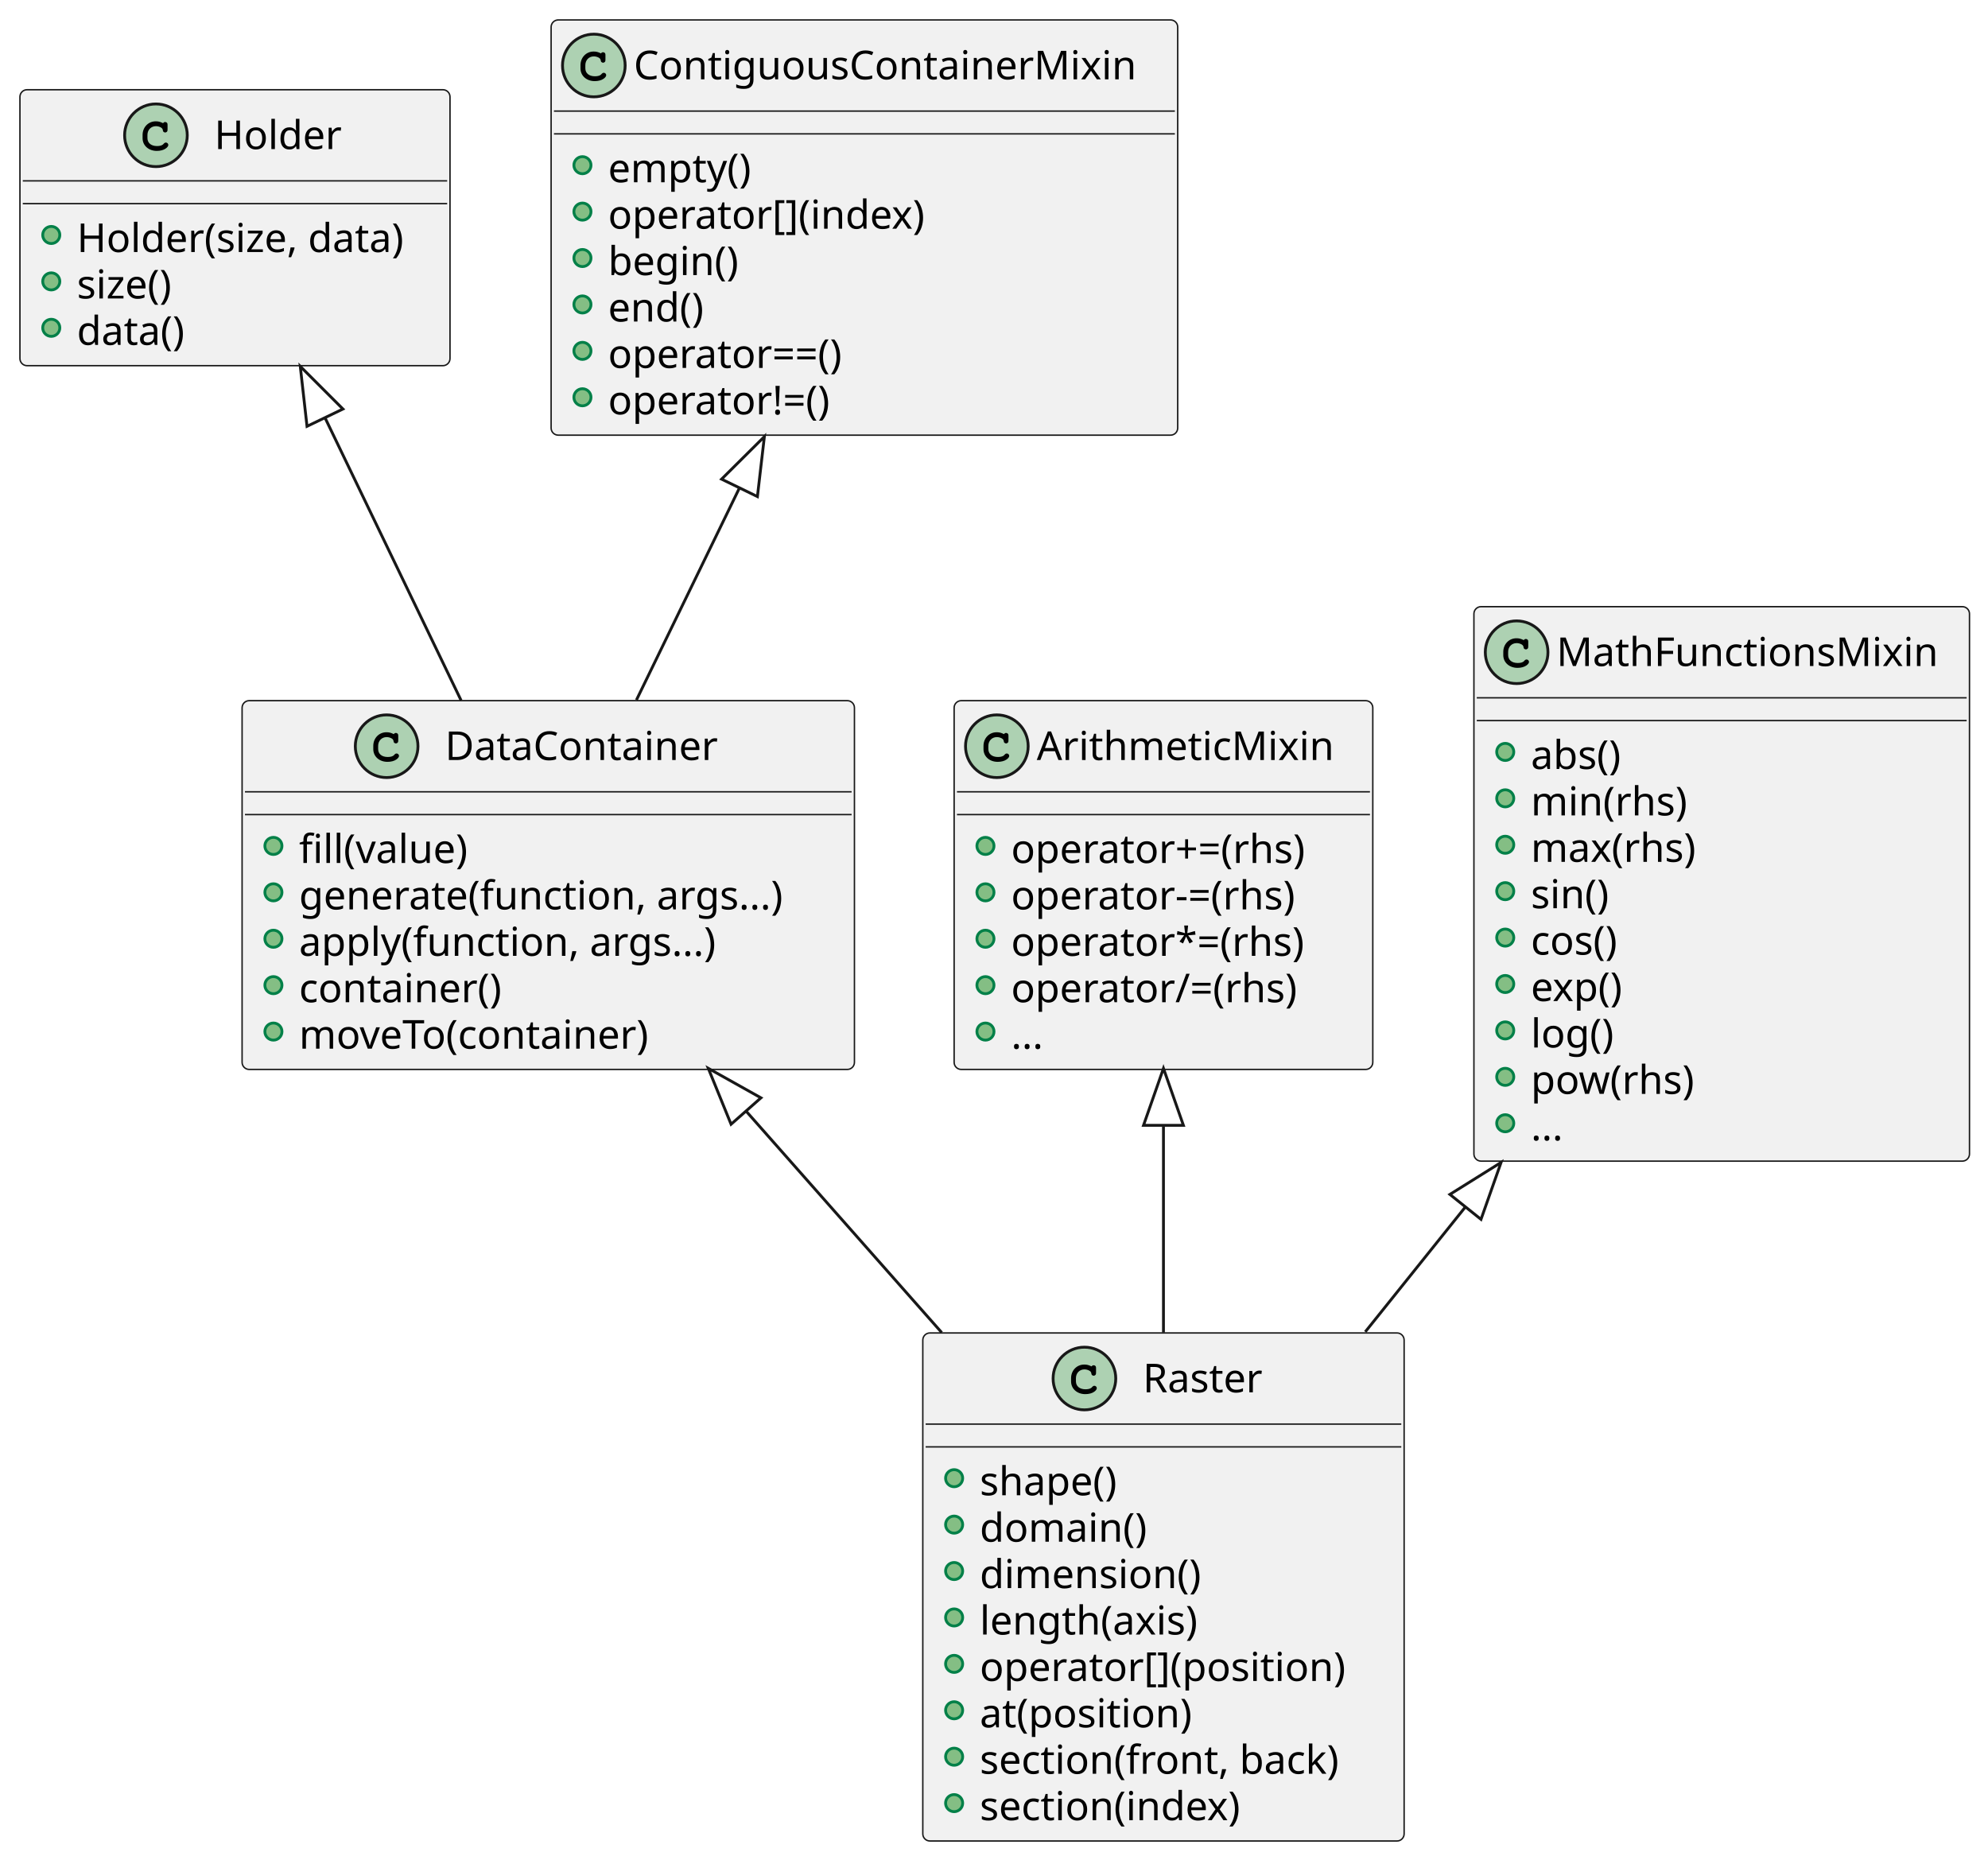
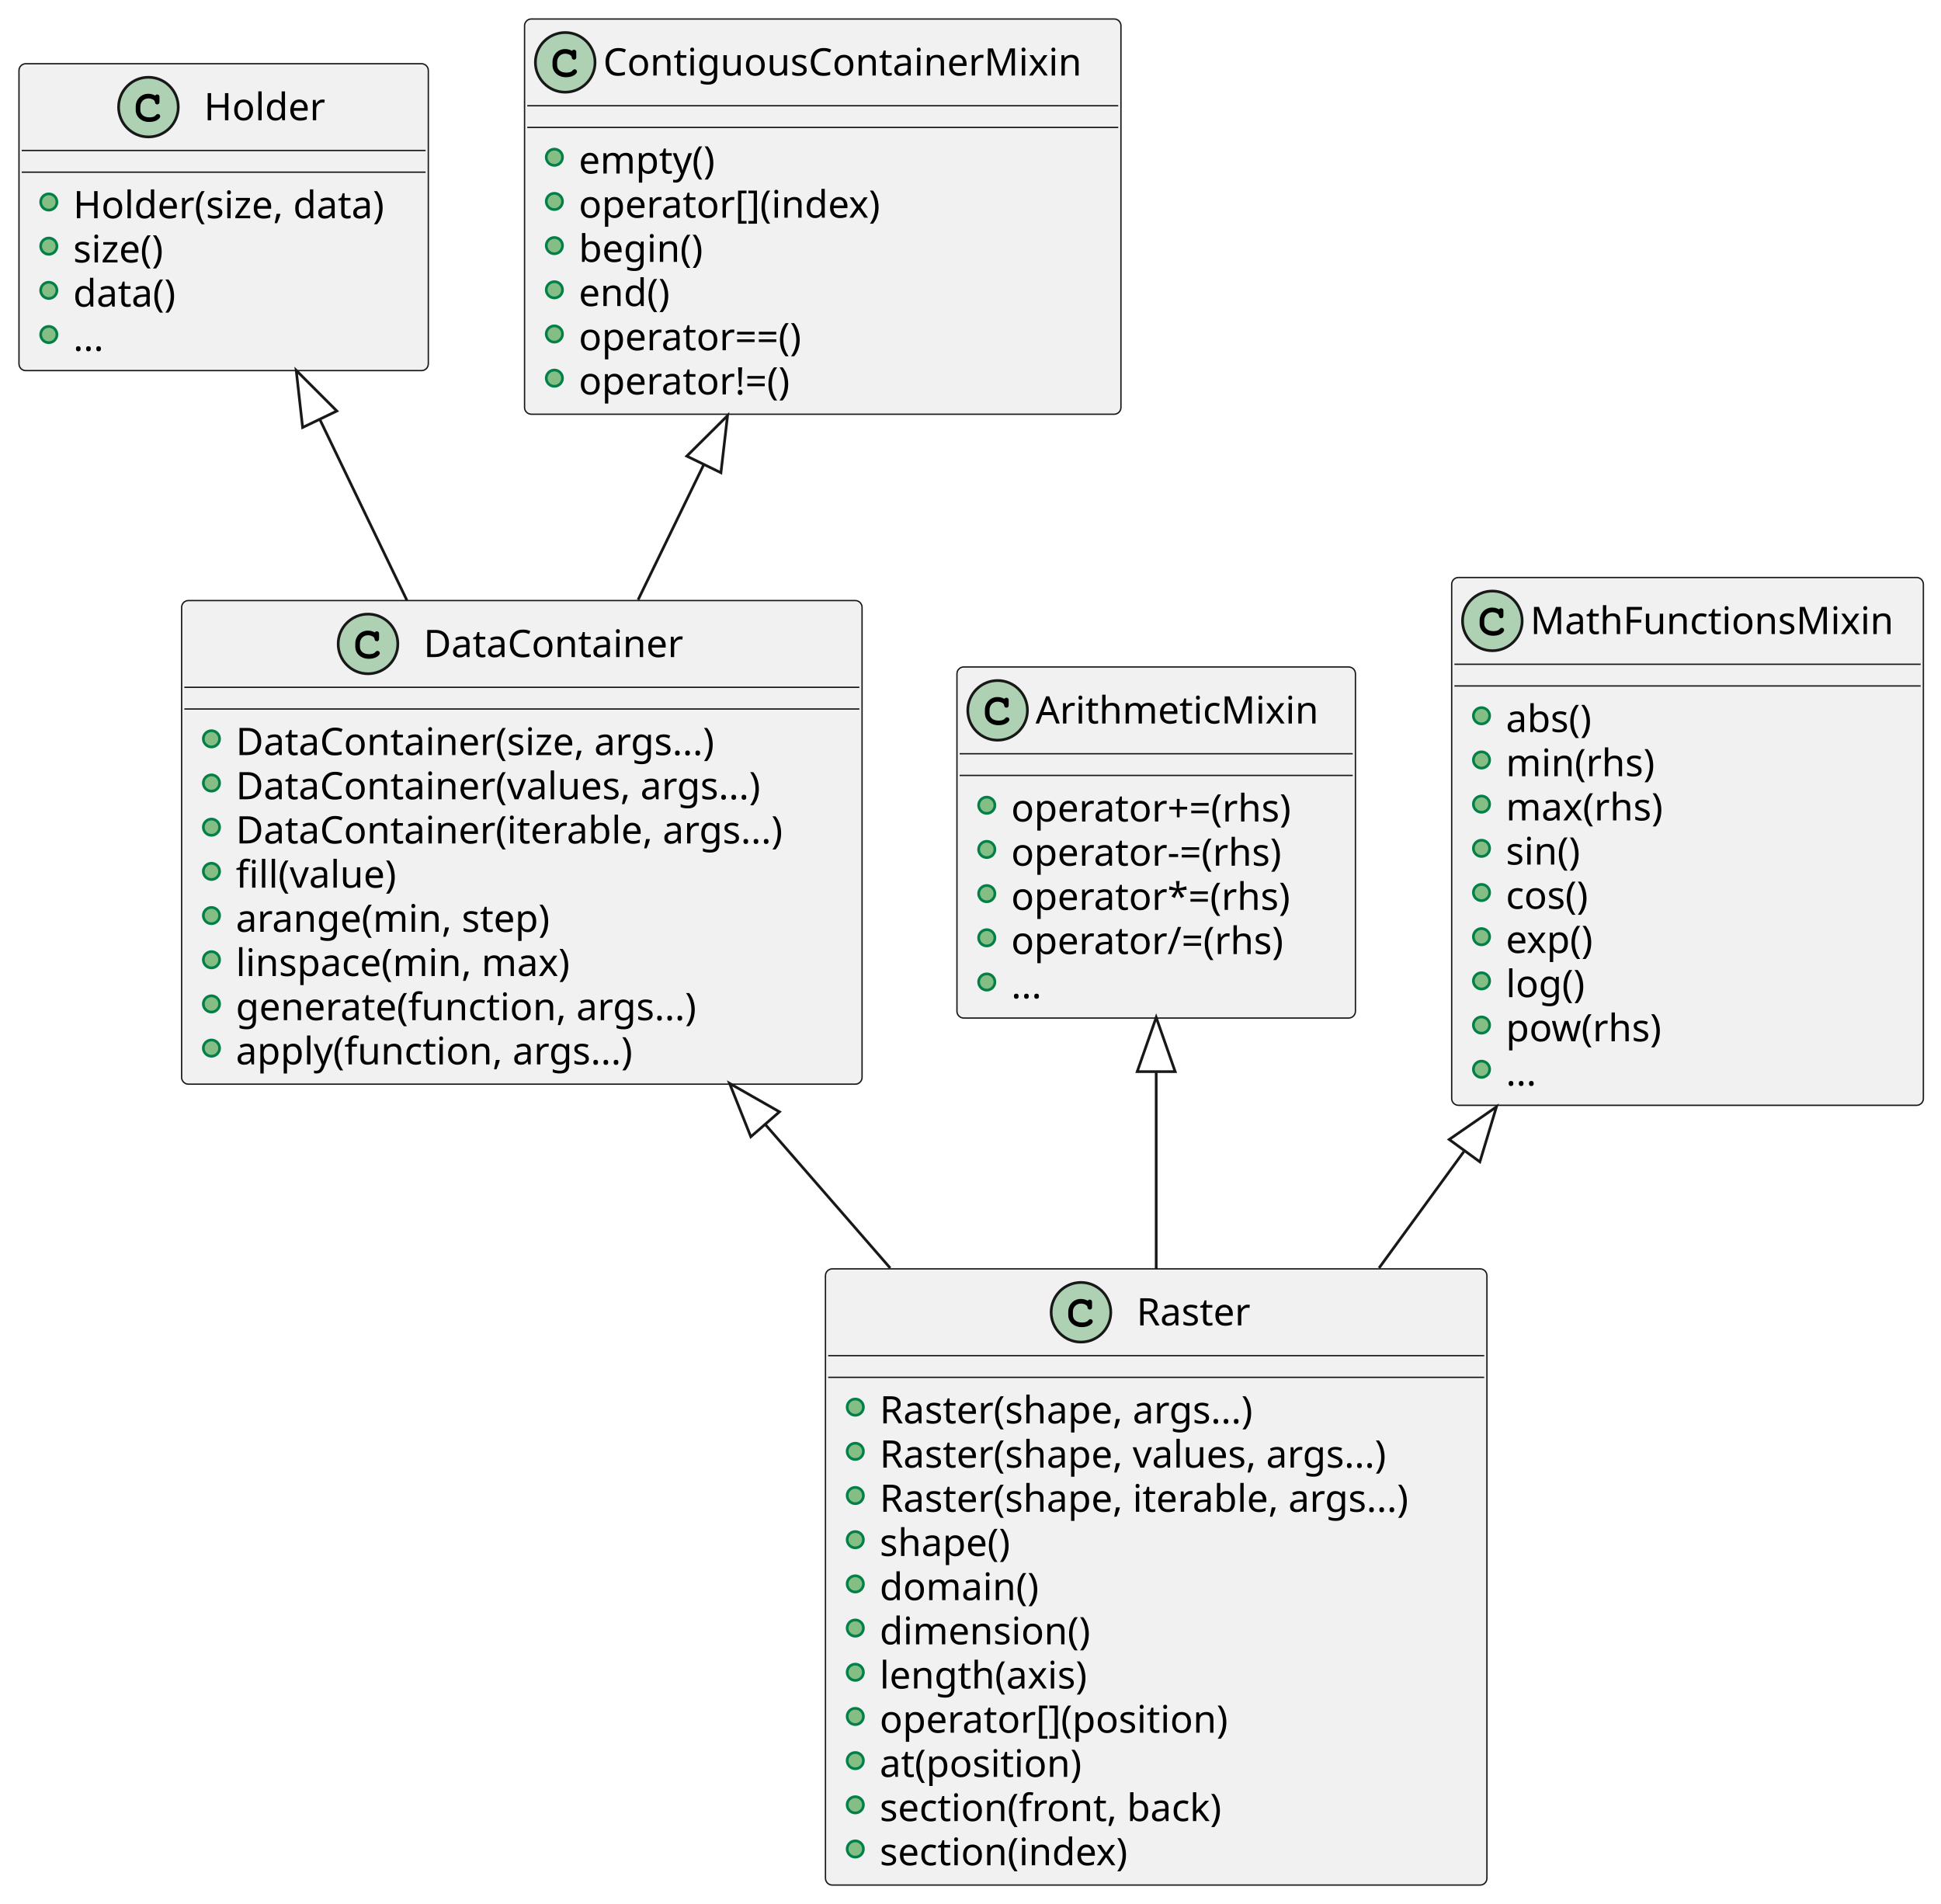
- <svg xmlns="http://www.w3.org/2000/svg" contentStyleType="text/css" height="653px" preserveAspectRatio="none" style="width:698px;height:653px;background:#FFFFFF;" version="1.1" viewBox="0 0 698 653" width="698px" zoomAndPan="magnify">
+ <svg xmlns="http://www.w3.org/2000/svg" contentStyleType="text/css" height="702px" preserveAspectRatio="none" style="width:716px;height:702px;background:#FFFFFF;" version="1.1" viewBox="0 0 716 702" width="716px" zoomAndPan="magnify">
  <defs />
  <g>
    <g id="elem_Holder">
-       <rect codeLine="1" fill="#F1F1F1" height="96.891" id="Holder" rx="2.5" ry="2.5" style="stroke:#181818;stroke-width:0.5;" width="151" x="7" y="31.5" />
-       <ellipse cx="54.75" cy="47.5" fill="#ADD1B2" rx="11" ry="11" style="stroke:#181818;stroke-width:1.0;" />
-       <path d="M57.094,43.172 C56.156,42.734 55.562,42.594 54.688,42.594 C52.062,42.594 50.062,44.672 50.062,47.391 L50.062,48.516 C50.062,51.094 52.172,52.984 55.062,52.984 C56.281,52.984 57.438,52.688 58.188,52.141 C58.766,51.734 59.094,51.281 59.094,50.891 C59.094,50.438 58.703,50.047 58.234,50.047 C58.016,50.047 57.812,50.125 57.625,50.312 C57.172,50.797 57.172,50.797 56.984,50.891 C56.562,51.156 55.875,51.281 55.109,51.281 C53.062,51.281 51.766,50.188 51.766,48.484 L51.766,47.391 C51.766,45.609 53.016,44.297 54.75,44.297 C55.328,44.297 55.938,44.453 56.406,44.703 C56.891,44.984 57.062,45.203 57.156,45.609 C57.219,46.016 57.25,46.141 57.391,46.266 C57.531,46.406 57.766,46.516 57.984,46.516 C58.25,46.516 58.516,46.375 58.688,46.156 C58.797,46 58.828,45.812 58.828,45.391 L58.828,43.969 C58.828,43.531 58.812,43.406 58.719,43.25 C58.562,42.984 58.281,42.844 57.984,42.844 C57.688,42.844 57.484,42.938 57.266,43.25 L57.094,43.172 Z " fill="#000000" />
-       <text fill="#000000" font-family="sans-serif" font-size="14" lengthAdjust="spacing" textLength="47" x="75.25" y="52.347">Holder</text>
+       <rect codeLine="1" fill="#F1F1F1" height="113.188" id="Holder" rx="2.5" ry="2.5" style="stroke:#181818;stroke-width:0.5;" width="151" x="7" y="23.5" />
+       <ellipse cx="54.75" cy="39.5" fill="#ADD1B2" rx="11" ry="11" style="stroke:#181818;stroke-width:1.0;" />
+       <path d="M57.094,35.172 C56.156,34.734 55.562,34.594 54.688,34.594 C52.062,34.594 50.062,36.672 50.062,39.391 L50.062,40.516 C50.062,43.094 52.172,44.984 55.062,44.984 C56.281,44.984 57.438,44.688 58.188,44.141 C58.766,43.734 59.094,43.281 59.094,42.891 C59.094,42.438 58.703,42.047 58.234,42.047 C58.016,42.047 57.812,42.125 57.625,42.312 C57.172,42.797 57.172,42.797 56.984,42.891 C56.562,43.156 55.875,43.281 55.109,43.281 C53.062,43.281 51.766,42.188 51.766,40.484 L51.766,39.391 C51.766,37.609 53.016,36.297 54.75,36.297 C55.328,36.297 55.938,36.453 56.406,36.703 C56.891,36.984 57.062,37.203 57.156,37.609 C57.219,38.016 57.25,38.141 57.391,38.266 C57.531,38.406 57.766,38.516 57.984,38.516 C58.25,38.516 58.516,38.375 58.688,38.156 C58.797,38 58.828,37.812 58.828,37.391 L58.828,35.969 C58.828,35.531 58.812,35.406 58.719,35.25 C58.562,34.984 58.281,34.844 57.984,34.844 C57.688,34.844 57.484,34.938 57.266,35.25 L57.094,35.172 Z " fill="#000000" />
+       <text fill="#000000" font-family="sans-serif" font-size="14" lengthAdjust="spacing" textLength="47" x="75.25" y="44.347">Holder</text>
+       <line style="stroke:#181818;stroke-width:0.5;" x1="8" x2="157" y1="55.5" y2="55.5" />
      <line style="stroke:#181818;stroke-width:0.5;" x1="8" x2="157" y1="63.5" y2="63.5" />
-       <line style="stroke:#181818;stroke-width:0.5;" x1="8" x2="157" y1="71.5" y2="71.5" />
-       <ellipse cx="18" cy="82.5" fill="#84BE84" rx="3" ry="3" style="stroke:#038048;stroke-width:1.0;" />
-       <text fill="#000000" font-family="sans-serif" font-size="14" lengthAdjust="spacing" textLength="125" x="27" y="88.495">Holder(size, data)</text>
-       <ellipse cx="18" cy="98.797" fill="#84BE84" rx="3" ry="3" style="stroke:#038048;stroke-width:1.0;" />
-       <text fill="#000000" font-family="sans-serif" font-size="14" lengthAdjust="spacing" textLength="38" x="27" y="104.792">size()</text>
-       <ellipse cx="18" cy="115.094" fill="#84BE84" rx="3" ry="3" style="stroke:#038048;stroke-width:1.0;" />
-       <text fill="#000000" font-family="sans-serif" font-size="14" lengthAdjust="spacing" textLength="42" x="27" y="121.089">data()</text>
+       <ellipse cx="18" cy="74.5" fill="#84BE84" rx="3" ry="3" style="stroke:#038048;stroke-width:1.0;" />
+       <text fill="#000000" font-family="sans-serif" font-size="14" lengthAdjust="spacing" textLength="125" x="27" y="80.495">Holder(size, data)</text>
+       <ellipse cx="18" cy="90.797" fill="#84BE84" rx="3" ry="3" style="stroke:#038048;stroke-width:1.0;" />
+       <text fill="#000000" font-family="sans-serif" font-size="14" lengthAdjust="spacing" textLength="38" x="27" y="96.792">size()</text>
+       <ellipse cx="18" cy="107.094" fill="#84BE84" rx="3" ry="3" style="stroke:#038048;stroke-width:1.0;" />
+       <text fill="#000000" font-family="sans-serif" font-size="14" lengthAdjust="spacing" textLength="42" x="27" y="113.089">data()</text>
+       <ellipse cx="18" cy="123.391" fill="#84BE84" rx="3" ry="3" style="stroke:#038048;stroke-width:1.0;" />
+       <text fill="#000000" font-family="sans-serif" font-size="14" lengthAdjust="spacing" textLength="15" x="27" y="129.386">...</text>
    </g>
    <g id="elem_DataContainer">
-       <rect codeLine="7" fill="#F1F1F1" height="129.484" id="DataContainer" rx="2.5" ry="2.5" style="stroke:#181818;stroke-width:0.5;" width="215" x="85" y="246" />
-       <ellipse cx="135.75" cy="262" fill="#ADD1B2" rx="11" ry="11" style="stroke:#181818;stroke-width:1.0;" />
-       <path d="M138.094,257.672 C137.156,257.234 136.562,257.094 135.688,257.094 C133.062,257.094 131.062,259.172 131.062,261.891 L131.062,263.016 C131.062,265.594 133.172,267.484 136.062,267.484 C137.281,267.484 138.438,267.188 139.188,266.641 C139.766,266.234 140.094,265.781 140.094,265.391 C140.094,264.938 139.703,264.547 139.234,264.547 C139.016,264.547 138.812,264.625 138.625,264.812 C138.172,265.297 138.172,265.297 137.984,265.391 C137.562,265.656 136.875,265.781 136.109,265.781 C134.062,265.781 132.766,264.688 132.766,262.984 L132.766,261.891 C132.766,260.109 134.016,258.797 135.75,258.797 C136.328,258.797 136.938,258.953 137.406,259.203 C137.891,259.484 138.062,259.703 138.156,260.109 C138.219,260.516 138.25,260.641 138.391,260.766 C138.531,260.906 138.766,261.016 138.984,261.016 C139.25,261.016 139.516,260.875 139.688,260.656 C139.797,260.5 139.828,260.312 139.828,259.891 L139.828,258.469 C139.828,258.031 139.812,257.906 139.719,257.75 C139.562,257.484 139.281,257.344 138.984,257.344 C138.688,257.344 138.484,257.438 138.266,257.75 L138.094,257.672 Z " fill="#000000" />
-       <text fill="#000000" font-family="sans-serif" font-size="14" lengthAdjust="spacing" textLength="105" x="156.25" y="266.847">DataContainer</text>
-       <line style="stroke:#181818;stroke-width:0.5;" x1="86" x2="299" y1="278" y2="278" />
-       <line style="stroke:#181818;stroke-width:0.5;" x1="86" x2="299" y1="286" y2="286" />
-       <ellipse cx="96" cy="297" fill="#84BE84" rx="3" ry="3" style="stroke:#038048;stroke-width:1.0;" />
-       <text fill="#000000" font-family="sans-serif" font-size="14" lengthAdjust="spacing" textLength="65" x="105" y="302.995">fill(value)</text>
-       <ellipse cx="96" cy="313.297" fill="#84BE84" rx="3" ry="3" style="stroke:#038048;stroke-width:1.0;" />
-       <text fill="#000000" font-family="sans-serif" font-size="14" lengthAdjust="spacing" textLength="189" x="105" y="319.292">generate(function, args...)</text>
-       <ellipse cx="96" cy="329.594" fill="#84BE84" rx="3" ry="3" style="stroke:#038048;stroke-width:1.0;" />
-       <text fill="#000000" font-family="sans-serif" font-size="14" lengthAdjust="spacing" textLength="163" x="105" y="335.589">apply(function, args...)</text>
-       <ellipse cx="96" cy="345.891" fill="#84BE84" rx="3" ry="3" style="stroke:#038048;stroke-width:1.0;" />
-       <text fill="#000000" font-family="sans-serif" font-size="14" lengthAdjust="spacing" textLength="79" x="105" y="351.886">container()</text>
-       <ellipse cx="96" cy="362.188" fill="#84BE84" rx="3" ry="3" style="stroke:#038048;stroke-width:1.0;" />
-       <text fill="#000000" font-family="sans-serif" font-size="14" lengthAdjust="spacing" textLength="137" x="105" y="368.183">moveTo(container)</text>
+       <rect codeLine="8" fill="#F1F1F1" height="178.375" id="DataContainer" rx="2.5" ry="2.5" style="stroke:#181818;stroke-width:0.5;" width="251" x="67" y="221.5" />
+       <ellipse cx="135.75" cy="237.5" fill="#ADD1B2" rx="11" ry="11" style="stroke:#181818;stroke-width:1.0;" />
+       <path d="M138.094,233.172 C137.156,232.734 136.562,232.594 135.688,232.594 C133.062,232.594 131.062,234.672 131.062,237.391 L131.062,238.516 C131.062,241.094 133.172,242.984 136.062,242.984 C137.281,242.984 138.438,242.688 139.188,242.141 C139.766,241.734 140.094,241.281 140.094,240.891 C140.094,240.438 139.703,240.047 139.234,240.047 C139.016,240.047 138.812,240.125 138.625,240.312 C138.172,240.797 138.172,240.797 137.984,240.891 C137.562,241.156 136.875,241.281 136.109,241.281 C134.062,241.281 132.766,240.188 132.766,238.484 L132.766,237.391 C132.766,235.609 134.016,234.297 135.75,234.297 C136.328,234.297 136.938,234.453 137.406,234.703 C137.891,234.984 138.062,235.203 138.156,235.609 C138.219,236.016 138.25,236.141 138.391,236.266 C138.531,236.406 138.766,236.516 138.984,236.516 C139.25,236.516 139.516,236.375 139.688,236.156 C139.797,236 139.828,235.812 139.828,235.391 L139.828,233.969 C139.828,233.531 139.812,233.406 139.719,233.25 C139.562,232.984 139.281,232.844 138.984,232.844 C138.688,232.844 138.484,232.938 138.266,233.25 L138.094,233.172 Z " fill="#000000" />
+       <text fill="#000000" font-family="sans-serif" font-size="14" lengthAdjust="spacing" textLength="105" x="156.25" y="242.347">DataContainer</text>
+       <line style="stroke:#181818;stroke-width:0.5;" x1="68" x2="317" y1="253.5" y2="253.5" />
+       <line style="stroke:#181818;stroke-width:0.5;" x1="68" x2="317" y1="261.5" y2="261.5" />
+       <ellipse cx="78" cy="272.5" fill="#84BE84" rx="3" ry="3" style="stroke:#038048;stroke-width:1.0;" />
+       <text fill="#000000" font-family="sans-serif" font-size="14" lengthAdjust="spacing" textLength="196" x="87" y="278.495">DataContainer(size, args...)</text>
+       <ellipse cx="78" cy="288.797" fill="#84BE84" rx="3" ry="3" style="stroke:#038048;stroke-width:1.0;" />
+       <text fill="#000000" font-family="sans-serif" font-size="14" lengthAdjust="spacing" textLength="212" x="87" y="294.792">DataContainer(values, args...)</text>
+       <ellipse cx="78" cy="305.094" fill="#84BE84" rx="3" ry="3" style="stroke:#038048;stroke-width:1.0;" />
+       <text fill="#000000" font-family="sans-serif" font-size="14" lengthAdjust="spacing" textLength="225" x="87" y="311.089">DataContainer(iterable, args...)</text>
+       <ellipse cx="78" cy="321.391" fill="#84BE84" rx="3" ry="3" style="stroke:#038048;stroke-width:1.0;" />
+       <text fill="#000000" font-family="sans-serif" font-size="14" lengthAdjust="spacing" textLength="65" x="87" y="327.386">fill(value)</text>
+       <ellipse cx="78" cy="337.688" fill="#84BE84" rx="3" ry="3" style="stroke:#038048;stroke-width:1.0;" />
+       <text fill="#000000" font-family="sans-serif" font-size="14" lengthAdjust="spacing" textLength="127" x="87" y="343.683">arange(min, step)</text>
+       <ellipse cx="78" cy="353.984" fill="#84BE84" rx="3" ry="3" style="stroke:#038048;stroke-width:1.0;" />
+       <text fill="#000000" font-family="sans-serif" font-size="14" lengthAdjust="spacing" textLength="134" x="87" y="359.979">linspace(min, max)</text>
+       <ellipse cx="78" cy="370.281" fill="#84BE84" rx="3" ry="3" style="stroke:#038048;stroke-width:1.0;" />
+       <text fill="#000000" font-family="sans-serif" font-size="14" lengthAdjust="spacing" textLength="189" x="87" y="376.276">generate(function, args...)</text>
+       <ellipse cx="78" cy="386.578" fill="#84BE84" rx="3" ry="3" style="stroke:#038048;stroke-width:1.0;" />
+       <text fill="#000000" font-family="sans-serif" font-size="14" lengthAdjust="spacing" textLength="163" x="87" y="392.573">apply(function, args...)</text>
    </g>
    <g id="elem_Raster">
-       <rect codeLine="15" fill="#F1F1F1" height="178.375" id="Raster" rx="2.5" ry="2.5" style="stroke:#181818;stroke-width:0.5;" width="169" x="324" y="468" />
-       <ellipse cx="380.75" cy="484" fill="#ADD1B2" rx="11" ry="11" style="stroke:#181818;stroke-width:1.0;" />
-       <path d="M383.094,479.672 C382.156,479.234 381.562,479.094 380.688,479.094 C378.062,479.094 376.062,481.172 376.062,483.891 L376.062,485.016 C376.062,487.594 378.172,489.484 381.062,489.484 C382.281,489.484 383.438,489.188 384.188,488.641 C384.766,488.234 385.094,487.781 385.094,487.391 C385.094,486.938 384.703,486.547 384.234,486.547 C384.016,486.547 383.812,486.625 383.625,486.812 C383.172,487.297 383.172,487.297 382.984,487.391 C382.562,487.656 381.875,487.781 381.109,487.781 C379.062,487.781 377.766,486.688 377.766,484.984 L377.766,483.891 C377.766,482.109 379.016,480.797 380.75,480.797 C381.328,480.797 381.938,480.953 382.406,481.203 C382.891,481.484 383.062,481.703 383.156,482.109 C383.219,482.516 383.25,482.641 383.391,482.766 C383.531,482.906 383.766,483.016 383.984,483.016 C384.25,483.016 384.516,482.875 384.688,482.656 C384.797,482.5 384.828,482.312 384.828,481.891 L384.828,480.469 C384.828,480.031 384.812,479.906 384.719,479.75 C384.562,479.484 384.281,479.344 383.984,479.344 C383.688,479.344 383.484,479.438 383.266,479.75 L383.094,479.672 Z " fill="#000000" />
-       <text fill="#000000" font-family="sans-serif" font-size="14" lengthAdjust="spacing" textLength="47" x="401.25" y="488.847">Raster</text>
-       <line style="stroke:#181818;stroke-width:0.5;" x1="325" x2="492" y1="500" y2="500" />
-       <line style="stroke:#181818;stroke-width:0.5;" x1="325" x2="492" y1="508" y2="508" />
-       <ellipse cx="335" cy="519" fill="#84BE84" rx="3" ry="3" style="stroke:#038048;stroke-width:1.0;" />
-       <text fill="#000000" font-family="sans-serif" font-size="14" lengthAdjust="spacing" textLength="53" x="344" y="524.995">shape()</text>
-       <ellipse cx="335" cy="535.297" fill="#84BE84" rx="3" ry="3" style="stroke:#038048;stroke-width:1.0;" />
-       <text fill="#000000" font-family="sans-serif" font-size="14" lengthAdjust="spacing" textLength="63" x="344" y="541.292">domain()</text>
-       <ellipse cx="335" cy="551.594" fill="#84BE84" rx="3" ry="3" style="stroke:#038048;stroke-width:1.0;" />
-       <text fill="#000000" font-family="sans-serif" font-size="14" lengthAdjust="spacing" textLength="84" x="344" y="557.589">dimension()</text>
-       <ellipse cx="335" cy="567.891" fill="#84BE84" rx="3" ry="3" style="stroke:#038048;stroke-width:1.0;" />
-       <text fill="#000000" font-family="sans-serif" font-size="14" lengthAdjust="spacing" textLength="84" x="344" y="573.886">length(axis)</text>
-       <ellipse cx="335" cy="584.188" fill="#84BE84" rx="3" ry="3" style="stroke:#038048;stroke-width:1.0;" />
-       <text fill="#000000" font-family="sans-serif" font-size="14" lengthAdjust="spacing" textLength="143" x="344" y="590.183">operator[](position)</text>
-       <ellipse cx="335" cy="600.484" fill="#84BE84" rx="3" ry="3" style="stroke:#038048;stroke-width:1.0;" />
-       <text fill="#000000" font-family="sans-serif" font-size="14" lengthAdjust="spacing" textLength="84" x="344" y="606.48">at(position)</text>
-       <ellipse cx="335" cy="616.781" fill="#84BE84" rx="3" ry="3" style="stroke:#038048;stroke-width:1.0;" />
-       <text fill="#000000" font-family="sans-serif" font-size="14" lengthAdjust="spacing" textLength="143" x="344" y="622.776">section(front, back)</text>
-       <ellipse cx="335" cy="633.078" fill="#84BE84" rx="3" ry="3" style="stroke:#038048;stroke-width:1.0;" />
-       <text fill="#000000" font-family="sans-serif" font-size="14" lengthAdjust="spacing" textLength="102" x="344" y="639.073">section(index)</text>
+       <rect codeLine="19" fill="#F1F1F1" height="227.266" id="Raster" rx="2.5" ry="2.5" style="stroke:#181818;stroke-width:0.5;" width="244" x="304.5" y="468" />
+       <ellipse cx="398.75" cy="484" fill="#ADD1B2" rx="11" ry="11" style="stroke:#181818;stroke-width:1.0;" />
+       <path d="M401.094,479.672 C400.156,479.234 399.562,479.094 398.688,479.094 C396.062,479.094 394.062,481.172 394.062,483.891 L394.062,485.016 C394.062,487.594 396.172,489.484 399.062,489.484 C400.281,489.484 401.438,489.188 402.188,488.641 C402.766,488.234 403.094,487.781 403.094,487.391 C403.094,486.938 402.703,486.547 402.234,486.547 C402.016,486.547 401.812,486.625 401.625,486.812 C401.172,487.297 401.172,487.297 400.984,487.391 C400.562,487.656 399.875,487.781 399.109,487.781 C397.062,487.781 395.766,486.688 395.766,484.984 L395.766,483.891 C395.766,482.109 397.016,480.797 398.75,480.797 C399.328,480.797 399.938,480.953 400.406,481.203 C400.891,481.484 401.062,481.703 401.156,482.109 C401.219,482.516 401.25,482.641 401.391,482.766 C401.531,482.906 401.766,483.016 401.984,483.016 C402.25,483.016 402.516,482.875 402.688,482.656 C402.797,482.5 402.828,482.312 402.828,481.891 L402.828,480.469 C402.828,480.031 402.812,479.906 402.719,479.75 C402.562,479.484 402.281,479.344 401.984,479.344 C401.688,479.344 401.484,479.438 401.266,479.75 L401.094,479.672 Z " fill="#000000" />
+       <text fill="#000000" font-family="sans-serif" font-size="14" lengthAdjust="spacing" textLength="47" x="419.25" y="488.847">Raster</text>
+       <line style="stroke:#181818;stroke-width:0.5;" x1="305.5" x2="547.5" y1="500" y2="500" />
+       <line style="stroke:#181818;stroke-width:0.5;" x1="305.5" x2="547.5" y1="508" y2="508" />
+       <ellipse cx="315.5" cy="519" fill="#84BE84" rx="3" ry="3" style="stroke:#038048;stroke-width:1.0;" />
+       <text fill="#000000" font-family="sans-serif" font-size="14" lengthAdjust="spacing" textLength="153" x="324.5" y="524.995">Raster(shape, args...)</text>
+       <ellipse cx="315.5" cy="535.297" fill="#84BE84" rx="3" ry="3" style="stroke:#038048;stroke-width:1.0;" />
+       <text fill="#000000" font-family="sans-serif" font-size="14" lengthAdjust="spacing" textLength="205" x="324.5" y="541.292">Raster(shape, values, args...)</text>
+       <ellipse cx="315.5" cy="551.594" fill="#84BE84" rx="3" ry="3" style="stroke:#038048;stroke-width:1.0;" />
+       <text fill="#000000" font-family="sans-serif" font-size="14" lengthAdjust="spacing" textLength="218" x="324.5" y="557.589">Raster(shape, iterable, args...)</text>
+       <ellipse cx="315.5" cy="567.891" fill="#84BE84" rx="3" ry="3" style="stroke:#038048;stroke-width:1.0;" />
+       <text fill="#000000" font-family="sans-serif" font-size="14" lengthAdjust="spacing" textLength="53" x="324.5" y="573.886">shape()</text>
+       <ellipse cx="315.5" cy="584.188" fill="#84BE84" rx="3" ry="3" style="stroke:#038048;stroke-width:1.0;" />
+       <text fill="#000000" font-family="sans-serif" font-size="14" lengthAdjust="spacing" textLength="63" x="324.5" y="590.183">domain()</text>
+       <ellipse cx="315.5" cy="600.484" fill="#84BE84" rx="3" ry="3" style="stroke:#038048;stroke-width:1.0;" />
+       <text fill="#000000" font-family="sans-serif" font-size="14" lengthAdjust="spacing" textLength="84" x="324.5" y="606.48">dimension()</text>
+       <ellipse cx="315.5" cy="616.781" fill="#84BE84" rx="3" ry="3" style="stroke:#038048;stroke-width:1.0;" />
+       <text fill="#000000" font-family="sans-serif" font-size="14" lengthAdjust="spacing" textLength="84" x="324.5" y="622.776">length(axis)</text>
+       <ellipse cx="315.5" cy="633.078" fill="#84BE84" rx="3" ry="3" style="stroke:#038048;stroke-width:1.0;" />
+       <text fill="#000000" font-family="sans-serif" font-size="14" lengthAdjust="spacing" textLength="143" x="324.5" y="639.073">operator[](position)</text>
+       <ellipse cx="315.5" cy="649.375" fill="#84BE84" rx="3" ry="3" style="stroke:#038048;stroke-width:1.0;" />
+       <text fill="#000000" font-family="sans-serif" font-size="14" lengthAdjust="spacing" textLength="84" x="324.5" y="655.37">at(position)</text>
+       <ellipse cx="315.5" cy="665.672" fill="#84BE84" rx="3" ry="3" style="stroke:#038048;stroke-width:1.0;" />
+       <text fill="#000000" font-family="sans-serif" font-size="14" lengthAdjust="spacing" textLength="143" x="324.5" y="671.667">section(front, back)</text>
+       <ellipse cx="315.5" cy="681.969" fill="#84BE84" rx="3" ry="3" style="stroke:#038048;stroke-width:1.0;" />
+       <text fill="#000000" font-family="sans-serif" font-size="14" lengthAdjust="spacing" textLength="102" x="324.5" y="687.964">section(index)</text>
    </g>
    <g id="elem_ContiguousContainerMixin">
-       <rect codeLine="26" fill="#F1F1F1" height="145.781" id="ContiguousContainerMixin" rx="2.5" ry="2.5" style="stroke:#181818;stroke-width:0.5;" width="220" x="193.5" y="7" />
+       <rect codeLine="33" fill="#F1F1F1" height="145.781" id="ContiguousContainerMixin" rx="2.5" ry="2.5" style="stroke:#181818;stroke-width:0.5;" width="220" x="193.5" y="7" />
      <ellipse cx="208.5" cy="23" fill="#ADD1B2" rx="11" ry="11" style="stroke:#181818;stroke-width:1.0;" />
      <path d="M210.844,18.672 C209.906,18.234 209.312,18.094 208.438,18.094 C205.812,18.094 203.812,20.172 203.812,22.891 L203.812,24.016 C203.812,26.594 205.922,28.484 208.812,28.484 C210.031,28.484 211.188,28.188 211.938,27.641 C212.516,27.234 212.844,26.781 212.844,26.391 C212.844,25.938 212.453,25.547 211.984,25.547 C211.766,25.547 211.562,25.625 211.375,25.812 C210.922,26.297 210.922,26.297 210.734,26.391 C210.312,26.656 209.625,26.781 208.859,26.781 C206.812,26.781 205.516,25.688 205.516,23.984 L205.516,22.891 C205.516,21.109 206.766,19.797 208.5,19.797 C209.078,19.797 209.688,19.953 210.156,20.203 C210.641,20.484 210.812,20.703 210.906,21.109 C210.969,21.516 211,21.641 211.141,21.766 C211.281,21.906 211.516,22.016 211.734,22.016 C212,22.016 212.266,21.875 212.438,21.656 C212.547,21.5 212.578,21.312 212.578,20.891 L212.578,19.469 C212.578,19.031 212.562,18.906 212.469,18.75 C212.312,18.484 212.031,18.344 211.734,18.344 C211.438,18.344 211.234,18.438 211.016,18.75 L210.844,18.672 Z " fill="#000000" />
      <text fill="#000000" font-family="sans-serif" font-size="14" lengthAdjust="spacing" textLength="188" x="222.5" y="27.847">ContiguousContainerMixin</text>
      <line style="stroke:#181818;stroke-width:0.5;" x1="194.5" x2="412.5" y1="39" y2="39" />
      <line style="stroke:#181818;stroke-width:0.5;" x1="194.5" x2="412.5" y1="47" y2="47" />
      <ellipse cx="204.5" cy="58" fill="#84BE84" rx="3" ry="3" style="stroke:#038048;stroke-width:1.0;" />
      <text fill="#000000" font-family="sans-serif" font-size="14" lengthAdjust="spacing" textLength="58" x="213.5" y="63.995">empty()</text>
      <ellipse cx="204.5" cy="74.297" fill="#84BE84" rx="3" ry="3" style="stroke:#038048;stroke-width:1.0;" />
      <text fill="#000000" font-family="sans-serif" font-size="14" lengthAdjust="spacing" textLength="123" x="213.5" y="80.292">operator[](index)</text>
      <ellipse cx="204.5" cy="90.594" fill="#84BE84" rx="3" ry="3" style="stroke:#038048;stroke-width:1.0;" />
      <text fill="#000000" font-family="sans-serif" font-size="14" lengthAdjust="spacing" textLength="51" x="213.5" y="96.589">begin()</text>
      <ellipse cx="204.5" cy="106.891" fill="#84BE84" rx="3" ry="3" style="stroke:#038048;stroke-width:1.0;" />
      <text fill="#000000" font-family="sans-serif" font-size="14" lengthAdjust="spacing" textLength="37" x="213.5" y="112.886">end()</text>
      <ellipse cx="204.5" cy="123.188" fill="#84BE84" rx="3" ry="3" style="stroke:#038048;stroke-width:1.0;" />
      <text fill="#000000" font-family="sans-serif" font-size="14" lengthAdjust="spacing" textLength="96" x="213.5" y="129.183">operator==()</text>
      <ellipse cx="204.5" cy="139.484" fill="#84BE84" rx="3" ry="3" style="stroke:#038048;stroke-width:1.0;" />
      <text fill="#000000" font-family="sans-serif" font-size="14" lengthAdjust="spacing" textLength="90" x="213.5" y="145.48">operator!=()</text>
    </g>
    <g id="elem_ArithmeticMixin">
-       <rect codeLine="35" fill="#F1F1F1" height="129.484" id="ArithmeticMixin" rx="2.5" ry="2.5" style="stroke:#181818;stroke-width:0.5;" width="147" x="335" y="246" />
-       <ellipse cx="350" cy="262" fill="#ADD1B2" rx="11" ry="11" style="stroke:#181818;stroke-width:1.0;" />
-       <path d="M352.344,257.672 C351.406,257.234 350.812,257.094 349.938,257.094 C347.312,257.094 345.312,259.172 345.312,261.891 L345.312,263.016 C345.312,265.594 347.422,267.484 350.312,267.484 C351.531,267.484 352.688,267.188 353.438,266.641 C354.016,266.234 354.344,265.781 354.344,265.391 C354.344,264.938 353.953,264.547 353.484,264.547 C353.266,264.547 353.062,264.625 352.875,264.812 C352.422,265.297 352.422,265.297 352.234,265.391 C351.812,265.656 351.125,265.781 350.359,265.781 C348.312,265.781 347.016,264.688 347.016,262.984 L347.016,261.891 C347.016,260.109 348.266,258.797 350,258.797 C350.578,258.797 351.188,258.953 351.656,259.203 C352.141,259.484 352.312,259.703 352.406,260.109 C352.469,260.516 352.5,260.641 352.641,260.766 C352.781,260.906 353.016,261.016 353.234,261.016 C353.5,261.016 353.766,260.875 353.938,260.656 C354.047,260.5 354.078,260.312 354.078,259.891 L354.078,258.469 C354.078,258.031 354.062,257.906 353.969,257.75 C353.812,257.484 353.531,257.344 353.234,257.344 C352.938,257.344 352.734,257.438 352.516,257.75 L352.344,257.672 Z " fill="#000000" />
-       <text fill="#000000" font-family="sans-serif" font-size="14" lengthAdjust="spacing" textLength="115" x="364" y="266.847">ArithmeticMixin</text>
-       <line style="stroke:#181818;stroke-width:0.5;" x1="336" x2="481" y1="278" y2="278" />
-       <line style="stroke:#181818;stroke-width:0.5;" x1="336" x2="481" y1="286" y2="286" />
-       <ellipse cx="346" cy="297" fill="#84BE84" rx="3" ry="3" style="stroke:#038048;stroke-width:1.0;" />
-       <text fill="#000000" font-family="sans-serif" font-size="14" lengthAdjust="spacing" textLength="118" x="355" y="302.995">operator+=(rhs)</text>
-       <ellipse cx="346" cy="313.297" fill="#84BE84" rx="3" ry="3" style="stroke:#038048;stroke-width:1.0;" />
-       <text fill="#000000" font-family="sans-serif" font-size="14" lengthAdjust="spacing" textLength="113" x="355" y="319.292">operator-=(rhs)</text>
-       <ellipse cx="346" cy="329.594" fill="#84BE84" rx="3" ry="3" style="stroke:#038048;stroke-width:1.0;" />
-       <text fill="#000000" font-family="sans-serif" font-size="14" lengthAdjust="spacing" textLength="114" x="355" y="335.589">operator*=(rhs)</text>
-       <ellipse cx="346" cy="345.891" fill="#84BE84" rx="3" ry="3" style="stroke:#038048;stroke-width:1.0;" />
-       <text fill="#000000" font-family="sans-serif" font-size="14" lengthAdjust="spacing" textLength="112" x="355" y="351.886">operator/=(rhs)</text>
-       <ellipse cx="346" cy="362.188" fill="#84BE84" rx="3" ry="3" style="stroke:#038048;stroke-width:1.0;" />
-       <text fill="#000000" font-family="sans-serif" font-size="14" lengthAdjust="spacing" textLength="15" x="355" y="368.183">...</text>
+       <rect codeLine="42" fill="#F1F1F1" height="129.484" id="ArithmeticMixin" rx="2.5" ry="2.5" style="stroke:#181818;stroke-width:0.5;" width="147" x="353" y="246" />
+       <ellipse cx="368" cy="262" fill="#ADD1B2" rx="11" ry="11" style="stroke:#181818;stroke-width:1.0;" />
+       <path d="M370.344,257.672 C369.406,257.234 368.812,257.094 367.938,257.094 C365.312,257.094 363.312,259.172 363.312,261.891 L363.312,263.016 C363.312,265.594 365.422,267.484 368.312,267.484 C369.531,267.484 370.688,267.188 371.438,266.641 C372.016,266.234 372.344,265.781 372.344,265.391 C372.344,264.938 371.953,264.547 371.484,264.547 C371.266,264.547 371.062,264.625 370.875,264.812 C370.422,265.297 370.422,265.297 370.234,265.391 C369.812,265.656 369.125,265.781 368.359,265.781 C366.312,265.781 365.016,264.688 365.016,262.984 L365.016,261.891 C365.016,260.109 366.266,258.797 368,258.797 C368.578,258.797 369.188,258.953 369.656,259.203 C370.141,259.484 370.312,259.703 370.406,260.109 C370.469,260.516 370.5,260.641 370.641,260.766 C370.781,260.906 371.016,261.016 371.234,261.016 C371.5,261.016 371.766,260.875 371.938,260.656 C372.047,260.5 372.078,260.312 372.078,259.891 L372.078,258.469 C372.078,258.031 372.062,257.906 371.969,257.75 C371.812,257.484 371.531,257.344 371.234,257.344 C370.938,257.344 370.734,257.438 370.516,257.75 L370.344,257.672 Z " fill="#000000" />
+       <text fill="#000000" font-family="sans-serif" font-size="14" lengthAdjust="spacing" textLength="115" x="382" y="266.847">ArithmeticMixin</text>
+       <line style="stroke:#181818;stroke-width:0.5;" x1="354" x2="499" y1="278" y2="278" />
+       <line style="stroke:#181818;stroke-width:0.5;" x1="354" x2="499" y1="286" y2="286" />
+       <ellipse cx="364" cy="297" fill="#84BE84" rx="3" ry="3" style="stroke:#038048;stroke-width:1.0;" />
+       <text fill="#000000" font-family="sans-serif" font-size="14" lengthAdjust="spacing" textLength="118" x="373" y="302.995">operator+=(rhs)</text>
+       <ellipse cx="364" cy="313.297" fill="#84BE84" rx="3" ry="3" style="stroke:#038048;stroke-width:1.0;" />
+       <text fill="#000000" font-family="sans-serif" font-size="14" lengthAdjust="spacing" textLength="113" x="373" y="319.292">operator-=(rhs)</text>
+       <ellipse cx="364" cy="329.594" fill="#84BE84" rx="3" ry="3" style="stroke:#038048;stroke-width:1.0;" />
+       <text fill="#000000" font-family="sans-serif" font-size="14" lengthAdjust="spacing" textLength="114" x="373" y="335.589">operator*=(rhs)</text>
+       <ellipse cx="364" cy="345.891" fill="#84BE84" rx="3" ry="3" style="stroke:#038048;stroke-width:1.0;" />
+       <text fill="#000000" font-family="sans-serif" font-size="14" lengthAdjust="spacing" textLength="112" x="373" y="351.886">operator/=(rhs)</text>
+       <ellipse cx="364" cy="362.188" fill="#84BE84" rx="3" ry="3" style="stroke:#038048;stroke-width:1.0;" />
+       <text fill="#000000" font-family="sans-serif" font-size="14" lengthAdjust="spacing" textLength="15" x="373" y="368.183">...</text>
    </g>
    <g id="elem_MathFunctionsMixin">
-       <rect codeLine="43" fill="#F1F1F1" height="194.672" id="MathFunctionsMixin" rx="2.5" ry="2.5" style="stroke:#181818;stroke-width:0.5;" width="174" x="517.5" y="213" />
-       <ellipse cx="532.5" cy="229" fill="#ADD1B2" rx="11" ry="11" style="stroke:#181818;stroke-width:1.0;" />
-       <path d="M534.844,224.672 C533.906,224.234 533.312,224.094 532.438,224.094 C529.812,224.094 527.812,226.172 527.812,228.891 L527.812,230.016 C527.812,232.594 529.922,234.484 532.812,234.484 C534.031,234.484 535.188,234.188 535.938,233.641 C536.516,233.234 536.844,232.781 536.844,232.391 C536.844,231.938 536.453,231.547 535.984,231.547 C535.766,231.547 535.562,231.625 535.375,231.812 C534.922,232.297 534.922,232.297 534.734,232.391 C534.312,232.656 533.625,232.781 532.859,232.781 C530.812,232.781 529.516,231.688 529.516,229.984 L529.516,228.891 C529.516,227.109 530.766,225.797 532.5,225.797 C533.078,225.797 533.688,225.953 534.156,226.203 C534.641,226.484 534.812,226.703 534.906,227.109 C534.969,227.516 535,227.641 535.141,227.766 C535.281,227.906 535.516,228.016 535.734,228.016 C536,228.016 536.266,227.875 536.438,227.656 C536.547,227.5 536.578,227.312 536.578,226.891 L536.578,225.469 C536.578,225.031 536.562,224.906 536.469,224.75 C536.312,224.484 536.031,224.344 535.734,224.344 C535.438,224.344 535.234,224.438 535.016,224.75 L534.844,224.672 Z " fill="#000000" />
-       <text fill="#000000" font-family="sans-serif" font-size="14" lengthAdjust="spacing" textLength="142" x="546.5" y="233.847">MathFunctionsMixin</text>
-       <line style="stroke:#181818;stroke-width:0.5;" x1="518.5" x2="690.5" y1="245" y2="245" />
-       <line style="stroke:#181818;stroke-width:0.5;" x1="518.5" x2="690.5" y1="253" y2="253" />
-       <ellipse cx="528.5" cy="264" fill="#84BE84" rx="3" ry="3" style="stroke:#038048;stroke-width:1.0;" />
-       <text fill="#000000" font-family="sans-serif" font-size="14" lengthAdjust="spacing" textLength="35" x="537.5" y="269.995">abs()</text>
-       <ellipse cx="528.5" cy="280.297" fill="#84BE84" rx="3" ry="3" style="stroke:#038048;stroke-width:1.0;" />
-       <text fill="#000000" font-family="sans-serif" font-size="14" lengthAdjust="spacing" textLength="59" x="537.5" y="286.292">min(rhs)</text>
-       <ellipse cx="528.5" cy="296.594" fill="#84BE84" rx="3" ry="3" style="stroke:#038048;stroke-width:1.0;" />
-       <text fill="#000000" font-family="sans-serif" font-size="14" lengthAdjust="spacing" textLength="62" x="537.5" y="302.589">max(rhs)</text>
-       <ellipse cx="528.5" cy="312.891" fill="#84BE84" rx="3" ry="3" style="stroke:#038048;stroke-width:1.0;" />
-       <text fill="#000000" font-family="sans-serif" font-size="14" lengthAdjust="spacing" textLength="30" x="537.5" y="318.886">sin()</text>
-       <ellipse cx="528.5" cy="329.188" fill="#84BE84" rx="3" ry="3" style="stroke:#038048;stroke-width:1.0;" />
-       <text fill="#000000" font-family="sans-serif" font-size="14" lengthAdjust="spacing" textLength="34" x="537.5" y="335.183">cos()</text>
-       <ellipse cx="528.5" cy="345.484" fill="#84BE84" rx="3" ry="3" style="stroke:#038048;stroke-width:1.0;" />
-       <text fill="#000000" font-family="sans-serif" font-size="14" lengthAdjust="spacing" textLength="37" x="537.5" y="351.479">exp()</text>
-       <ellipse cx="528.5" cy="361.781" fill="#84BE84" rx="3" ry="3" style="stroke:#038048;stroke-width:1.0;" />
-       <text fill="#000000" font-family="sans-serif" font-size="14" lengthAdjust="spacing" textLength="32" x="537.5" y="367.776">log()</text>
-       <ellipse cx="528.5" cy="378.078" fill="#84BE84" rx="3" ry="3" style="stroke:#038048;stroke-width:1.0;" />
-       <text fill="#000000" font-family="sans-serif" font-size="14" lengthAdjust="spacing" textLength="62" x="537.5" y="384.073">pow(rhs)</text>
-       <ellipse cx="528.5" cy="394.375" fill="#84BE84" rx="3" ry="3" style="stroke:#038048;stroke-width:1.0;" />
-       <text fill="#000000" font-family="sans-serif" font-size="14" lengthAdjust="spacing" textLength="15" x="537.5" y="400.37">...</text>
+       <rect codeLine="50" fill="#F1F1F1" height="194.672" id="MathFunctionsMixin" rx="2.5" ry="2.5" style="stroke:#181818;stroke-width:0.5;" width="174" x="535.5" y="213" />
+       <ellipse cx="550.5" cy="229" fill="#ADD1B2" rx="11" ry="11" style="stroke:#181818;stroke-width:1.0;" />
+       <path d="M552.844,224.672 C551.906,224.234 551.312,224.094 550.438,224.094 C547.812,224.094 545.812,226.172 545.812,228.891 L545.812,230.016 C545.812,232.594 547.922,234.484 550.812,234.484 C552.031,234.484 553.188,234.188 553.938,233.641 C554.516,233.234 554.844,232.781 554.844,232.391 C554.844,231.938 554.453,231.547 553.984,231.547 C553.766,231.547 553.562,231.625 553.375,231.812 C552.922,232.297 552.922,232.297 552.734,232.391 C552.312,232.656 551.625,232.781 550.859,232.781 C548.812,232.781 547.516,231.688 547.516,229.984 L547.516,228.891 C547.516,227.109 548.766,225.797 550.5,225.797 C551.078,225.797 551.688,225.953 552.156,226.203 C552.641,226.484 552.812,226.703 552.906,227.109 C552.969,227.516 553,227.641 553.141,227.766 C553.281,227.906 553.516,228.016 553.734,228.016 C554,228.016 554.266,227.875 554.438,227.656 C554.547,227.5 554.578,227.312 554.578,226.891 L554.578,225.469 C554.578,225.031 554.562,224.906 554.469,224.75 C554.312,224.484 554.031,224.344 553.734,224.344 C553.438,224.344 553.234,224.438 553.016,224.75 L552.844,224.672 Z " fill="#000000" />
+       <text fill="#000000" font-family="sans-serif" font-size="14" lengthAdjust="spacing" textLength="142" x="564.5" y="233.847">MathFunctionsMixin</text>
+       <line style="stroke:#181818;stroke-width:0.5;" x1="536.5" x2="708.5" y1="245" y2="245" />
+       <line style="stroke:#181818;stroke-width:0.5;" x1="536.5" x2="708.5" y1="253" y2="253" />
+       <ellipse cx="546.5" cy="264" fill="#84BE84" rx="3" ry="3" style="stroke:#038048;stroke-width:1.0;" />
+       <text fill="#000000" font-family="sans-serif" font-size="14" lengthAdjust="spacing" textLength="35" x="555.5" y="269.995">abs()</text>
+       <ellipse cx="546.5" cy="280.297" fill="#84BE84" rx="3" ry="3" style="stroke:#038048;stroke-width:1.0;" />
+       <text fill="#000000" font-family="sans-serif" font-size="14" lengthAdjust="spacing" textLength="59" x="555.5" y="286.292">min(rhs)</text>
+       <ellipse cx="546.5" cy="296.594" fill="#84BE84" rx="3" ry="3" style="stroke:#038048;stroke-width:1.0;" />
+       <text fill="#000000" font-family="sans-serif" font-size="14" lengthAdjust="spacing" textLength="62" x="555.5" y="302.589">max(rhs)</text>
+       <ellipse cx="546.5" cy="312.891" fill="#84BE84" rx="3" ry="3" style="stroke:#038048;stroke-width:1.0;" />
+       <text fill="#000000" font-family="sans-serif" font-size="14" lengthAdjust="spacing" textLength="30" x="555.5" y="318.886">sin()</text>
+       <ellipse cx="546.5" cy="329.188" fill="#84BE84" rx="3" ry="3" style="stroke:#038048;stroke-width:1.0;" />
+       <text fill="#000000" font-family="sans-serif" font-size="14" lengthAdjust="spacing" textLength="34" x="555.5" y="335.183">cos()</text>
+       <ellipse cx="546.5" cy="345.484" fill="#84BE84" rx="3" ry="3" style="stroke:#038048;stroke-width:1.0;" />
+       <text fill="#000000" font-family="sans-serif" font-size="14" lengthAdjust="spacing" textLength="37" x="555.5" y="351.479">exp()</text>
+       <ellipse cx="546.5" cy="361.781" fill="#84BE84" rx="3" ry="3" style="stroke:#038048;stroke-width:1.0;" />
+       <text fill="#000000" font-family="sans-serif" font-size="14" lengthAdjust="spacing" textLength="32" x="555.5" y="367.776">log()</text>
+       <ellipse cx="546.5" cy="378.078" fill="#84BE84" rx="3" ry="3" style="stroke:#038048;stroke-width:1.0;" />
+       <text fill="#000000" font-family="sans-serif" font-size="14" lengthAdjust="spacing" textLength="62" x="555.5" y="384.073">pow(rhs)</text>
+       <ellipse cx="546.5" cy="394.375" fill="#84BE84" rx="3" ry="3" style="stroke:#038048;stroke-width:1.0;" />
+       <text fill="#000000" font-family="sans-serif" font-size="14" lengthAdjust="spacing" textLength="15" x="555.5" y="400.37">...</text>
    </g>
    <g id="link_ContiguousContainerMixin_DataContainer">
-       <path codeLine="55" d="M259.546,171.483 C247.47,196.34 234.632,222.768 223.457,245.774 " fill="none" id="ContiguousContainerMixin-backto-DataContainer" style="stroke:#181818;stroke-width:1.0;" />
+       <path codeLine="62" d="M259.567,171.439 C251.604,187.832 243.308,204.909 235.376,221.238 " fill="none" id="ContiguousContainerMixin-backto-DataContainer" style="stroke:#181818;stroke-width:1.0;" />
      <polygon fill="none" points="253.343,168.23,268.379,153.299,265.936,174.347,253.343,168.23" style="stroke:#181818;stroke-width:1.0;" />
    </g>
    <g id="link_Holder_DataContainer">
-       <path codeLine="56" d="M114.12,146.684 C129.132,177.868 146.999,214.982 161.881,245.895 " fill="none" id="Holder-backto-DataContainer" style="stroke:#181818;stroke-width:1.0;" />
-       <polygon fill="none" points="107.794,149.68,105.426,128.623,120.408,143.607,107.794,149.68" style="stroke:#181818;stroke-width:1.0;" />
+       <path codeLine="63" d="M117.964,154.669 C128.213,175.958 139.501,199.407 150.126,221.477 " fill="none" id="Holder-backto-DataContainer" style="stroke:#181818;stroke-width:1.0;" />
+       <polygon fill="none" points="111.636,157.662,109.268,136.605,124.251,151.589,111.636,157.662" style="stroke:#181818;stroke-width:1.0;" />
    </g>
    <g id="link_DataContainer_Raster">
-       <path codeLine="57" d="M261.97,390.136 C283.869,414.924 308.2,442.466 330.643,467.87 " fill="none" id="DataContainer-backto-Raster" style="stroke:#181818;stroke-width:1.0;" />
-       <polygon fill="none" points="256.683,394.725,248.688,375.101,267.175,385.455,256.683,394.725" style="stroke:#181818;stroke-width:1.0;" />
+       <path codeLine="64" d="M282.434,414.886 C297.473,432.174 313.143,450.188 328.375,467.699 " fill="none" id="DataContainer-backto-Raster" style="stroke:#181818;stroke-width:1.0;" />
+       <polygon fill="none" points="276.965,419.265,269.12,399.581,287.528,410.076,276.965,419.265" style="stroke:#181818;stroke-width:1.0;" />
    </g>
    <g id="link_ArithmeticMixin_Raster">
-       <path codeLine="58" d="M408.5,395.437 C408.5,418.811 408.5,444.263 408.5,467.87 " fill="none" id="ArithmeticMixin-backto-Raster" style="stroke:#181818;stroke-width:1.0;" />
-       <polygon fill="none" points="401.5,395.101,408.5,375.101,415.5,395.101,401.5,395.101" style="stroke:#181818;stroke-width:1.0;" />
+       <path codeLine="65" d="M426.5,395.58 C426.5,418.519 426.5,443.747 426.5,467.995 " fill="none" id="ArithmeticMixin-backto-Raster" style="stroke:#181818;stroke-width:1.0;" />
+       <polygon fill="none" points="419.5,395.249,426.5,375.249,433.5,395.249,419.5,395.249" style="stroke:#181818;stroke-width:1.0;" />
    </g>
    <g id="link_MathFunctionsMixin_Raster">
-       <path codeLine="59" d="M514.377,423.924 C502.627,438.582 490.724,453.429 479.351,467.616 " fill="none" id="MathFunctionsMixin-backto-Raster" style="stroke:#181818;stroke-width:1.0;" />
-       <polygon fill="none" points="509.064,419.359,527.036,408.133,519.988,428.116,509.064,419.359" style="stroke:#181818;stroke-width:1.0;" />
+       <path codeLine="66" d="M539.997,424.731 C529.642,438.943 519.05,453.48 508.699,467.686 " fill="none" id="MathFunctionsMixin-backto-Raster" style="stroke:#181818;stroke-width:1.0;" />
+       <polygon fill="none" points="534.581,420.277,552.016,408.235,545.896,428.522,534.581,420.277" style="stroke:#181818;stroke-width:1.0;" />
    </g>
  </g>
</svg>
